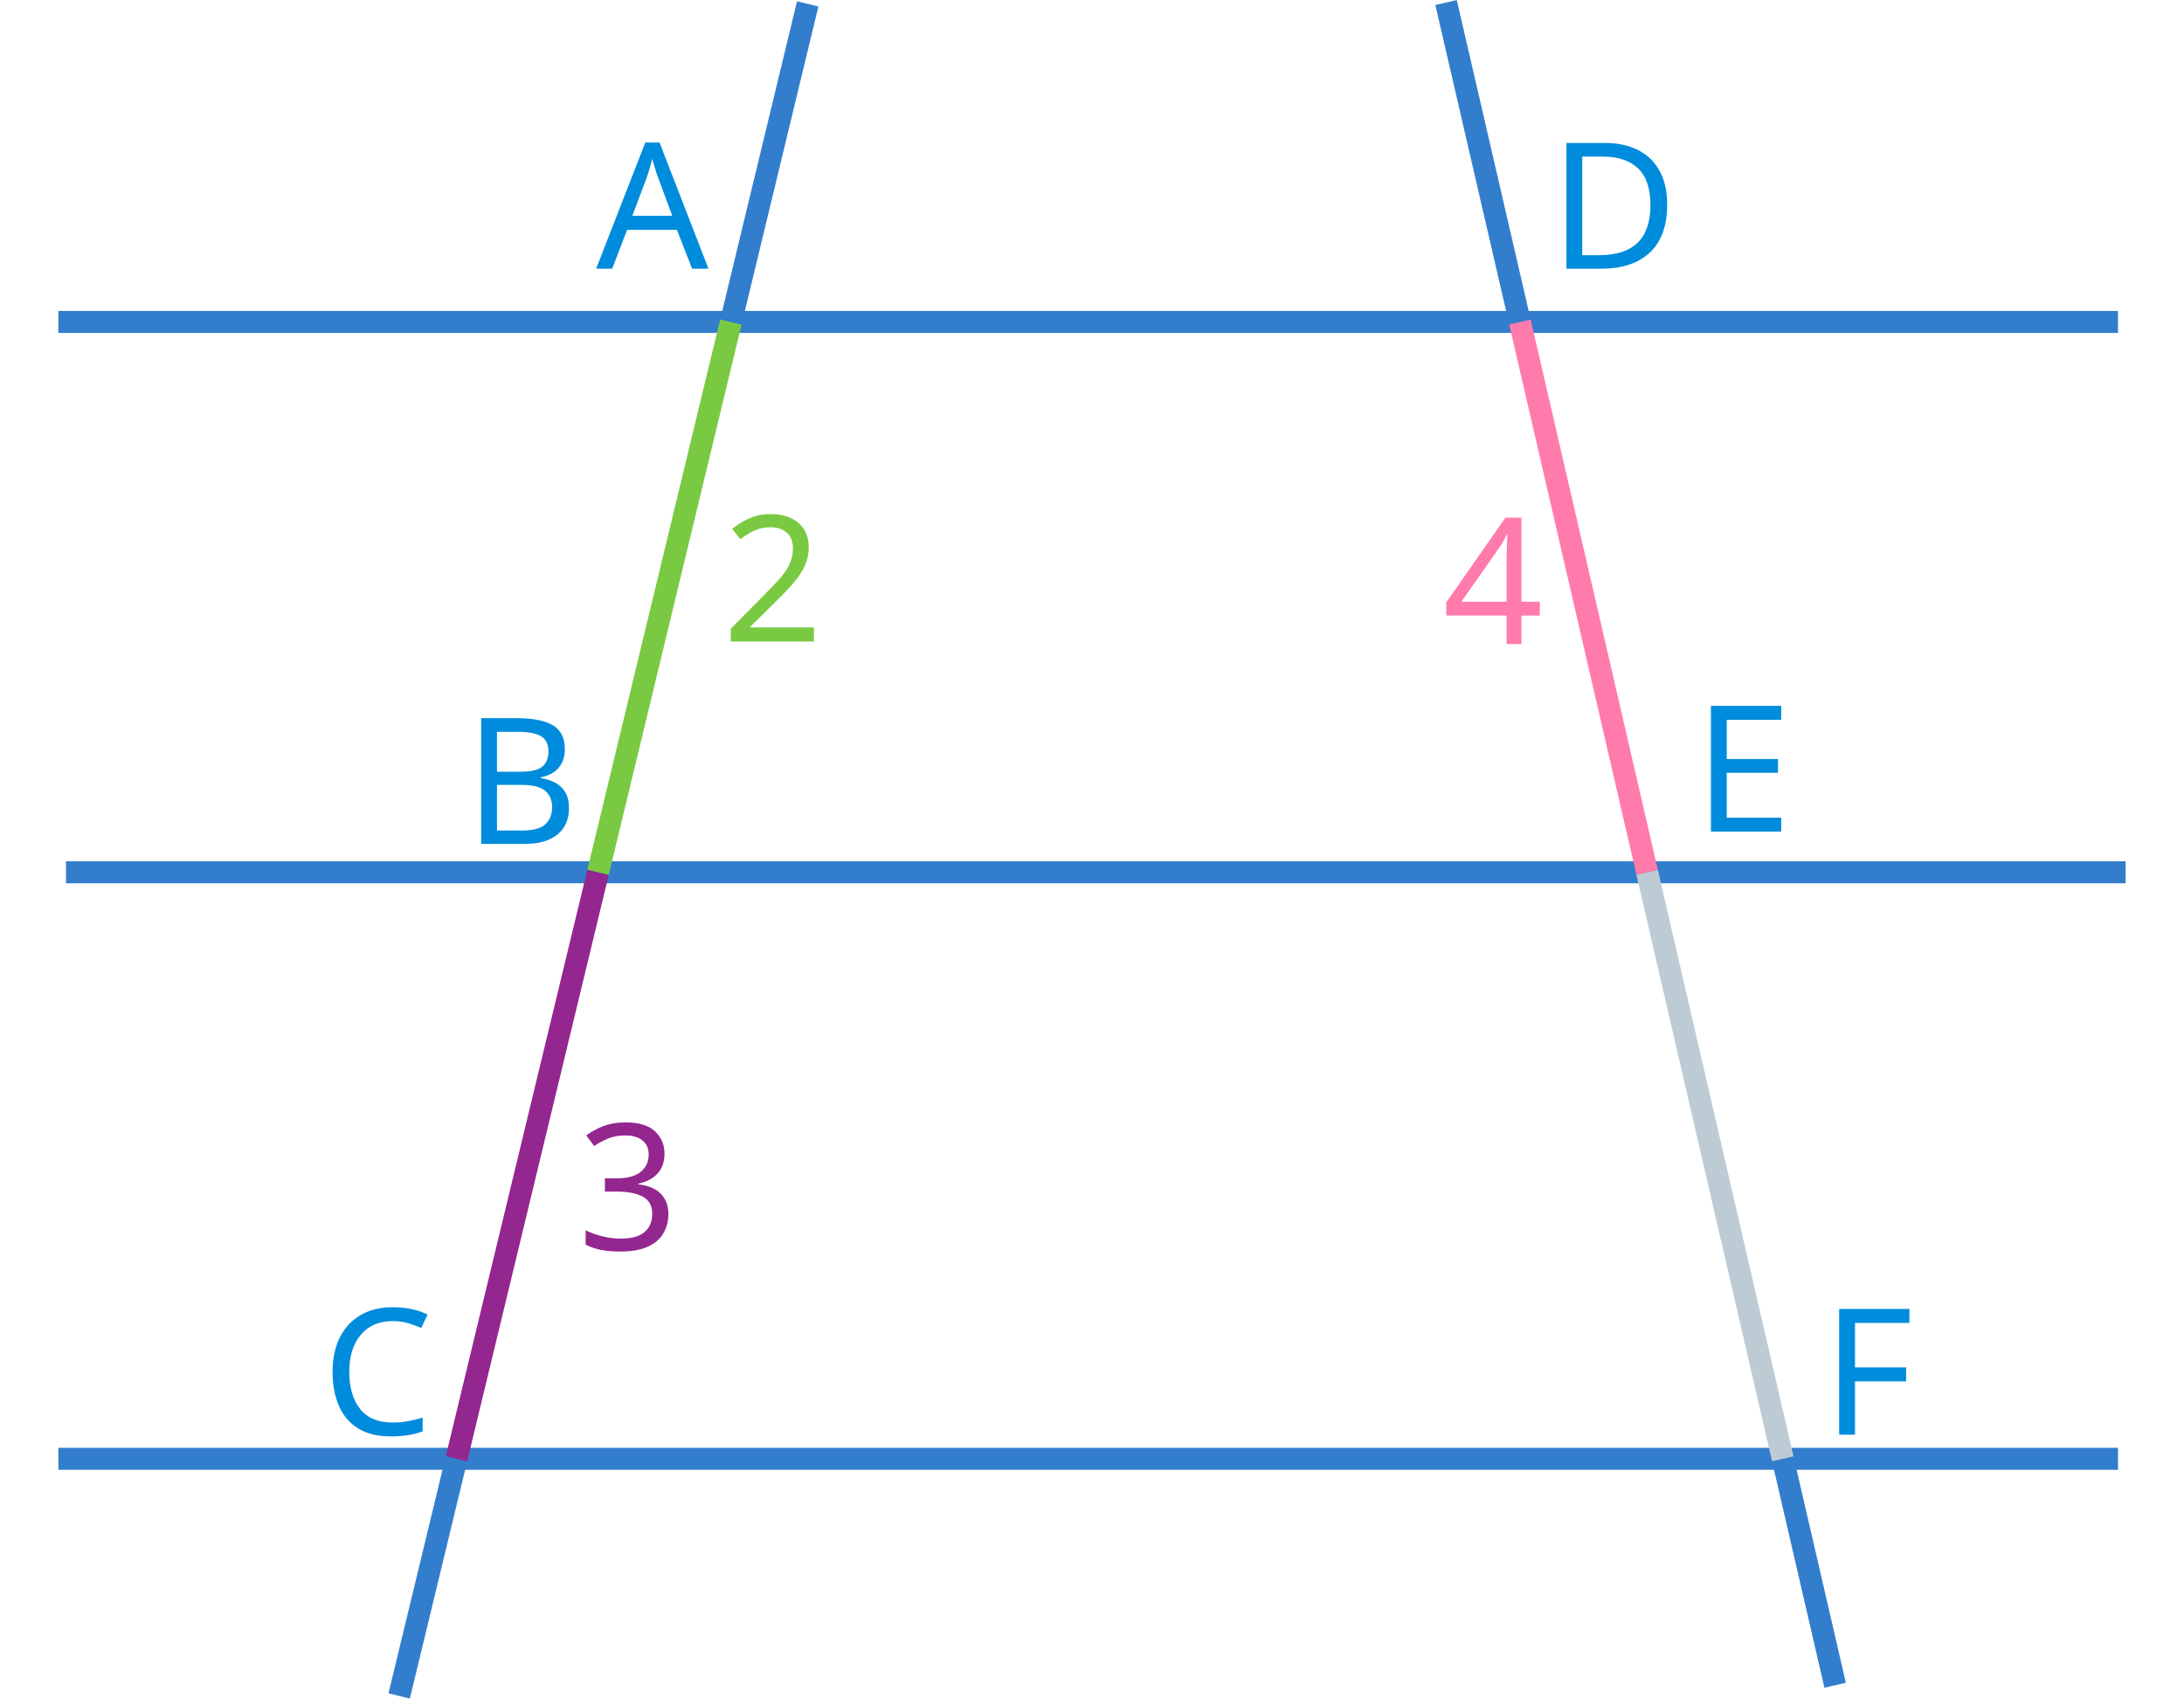
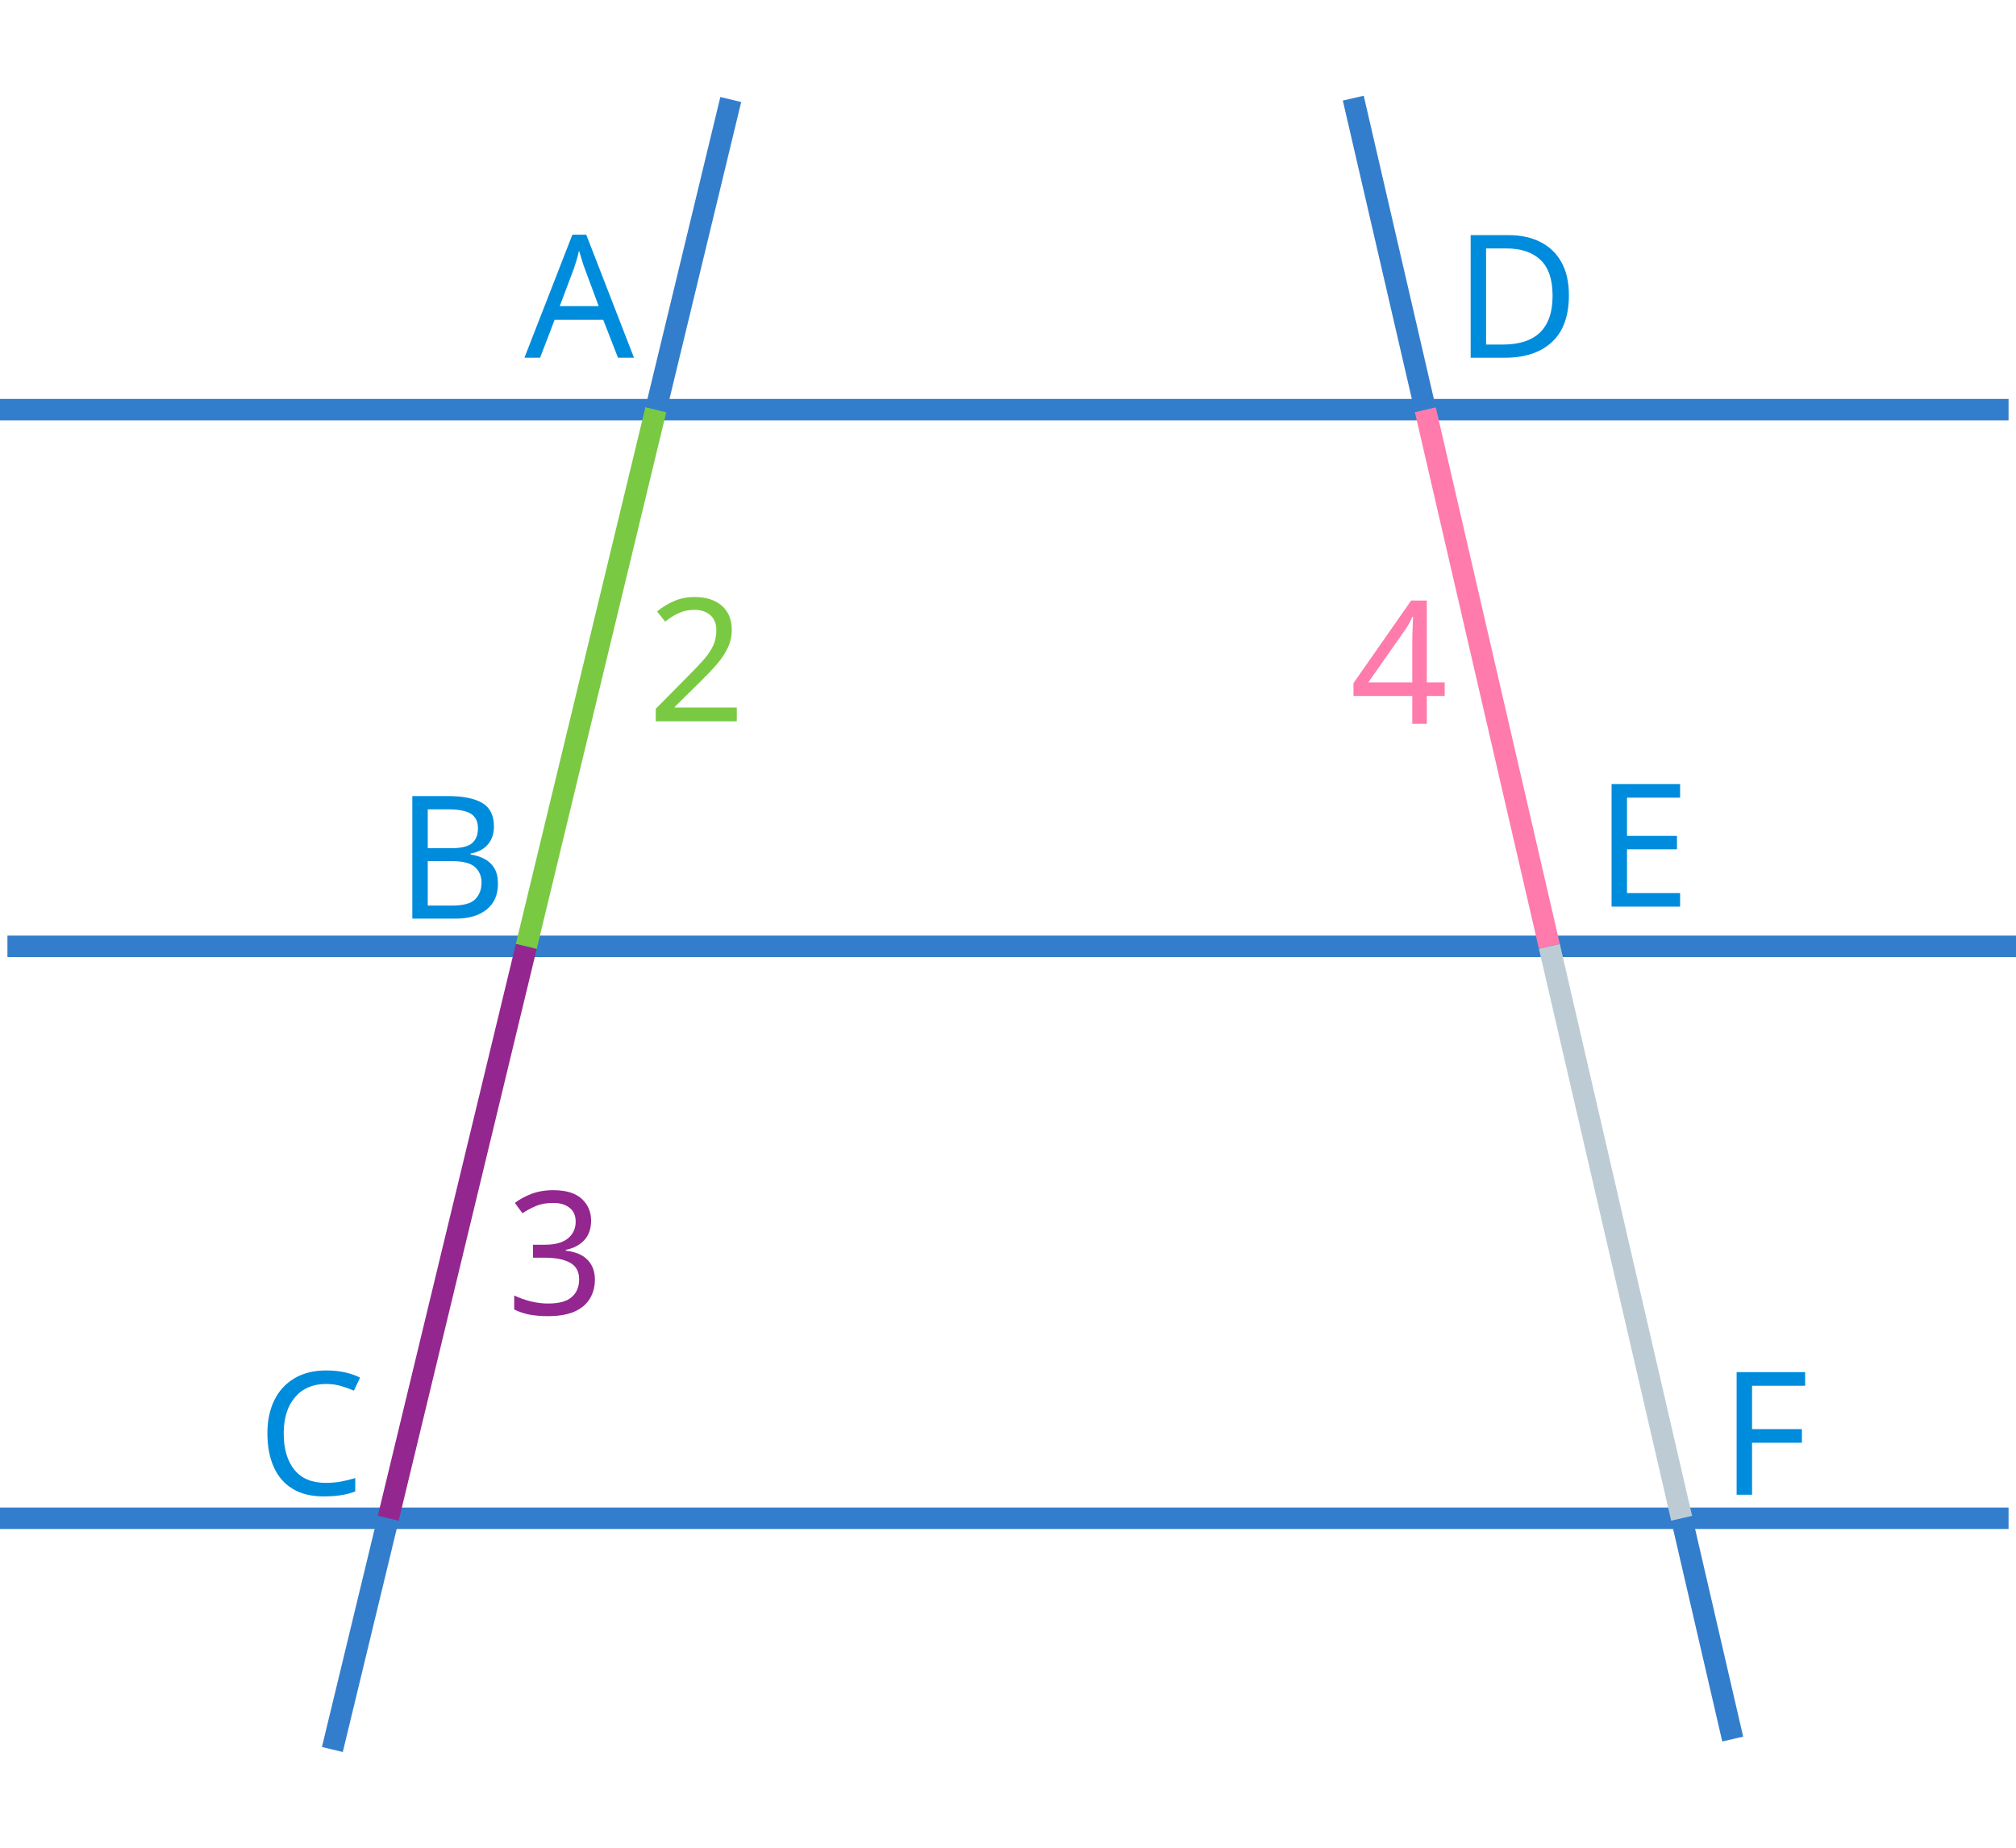
- <svg xmlns="http://www.w3.org/2000/svg" id="Layer_1" data-name="Layer 1" viewBox="0 0 281.81 231.56" width="216" height="168">
+ <svg xmlns="http://www.w3.org/2000/svg" id="Layer_1" data-name="Layer 1" viewBox="0 0 281.81 231.56" width="216" height="198">
  <defs>
    <style>
      .cls-1 {
      fill: #7ac943;
      }

      .cls-1, .cls-2, .cls-3, .cls-4 {
      font-family: MyriadPro-Regular, 'Myriad Pro';
      font-size: 24px;
      }

      .cls-2 {
      fill: #008cdc;
      }

      .cls-5 {
      stroke: #7ac943;
      }

      .cls-5, .cls-6, .cls-7, .cls-8, .cls-9 {
      fill: none;
      stroke-miterlimit: 10;
      stroke-width: 3px;
      }

      .cls-3 {
      fill: #ff7bac;
      }

      .cls-4 {
      fill: #93278f;
      }

      .cls-6 {
      stroke: #337ecc;
      }

      .cls-7 {
      stroke: #bdccd4;
      }

      .cls-8 {
      stroke: #ff7bac;
      }

      .cls-9 {
      stroke: #93278f;
      }
    </style>
  </defs>
  <line class="cls-6" y1="43.89" x2="280.77" y2="43.89" />
  <line class="cls-6" y1="198.88" x2="280.77" y2="198.88" />
  <line class="cls-6" x1="1.04" y1="118.92" x2="281.81" y2="118.92" />
  <line class="cls-6" x1="235.07" y1="198.88" x2="242.21" y2="229.75" />
  <line class="cls-7" x1="216.58" y1="118.92" x2="235.07" y2="198.88" />
  <line class="cls-8" x1="199.24" y1="43.89" x2="216.58" y2="118.92" />
  <line class="cls-6" x1="189.17" y1=".34" x2="199.24" y2="43.89" />
  <line class="cls-6" x1="54.27" y1="198.88" x2="46.46" y2="231.21" />
  <line class="cls-9" x1="73.57" y1="118.92" x2="54.27" y2="198.88" />
  <line class="cls-5" x1="91.68" y1="43.89" x2="73.57" y2="118.92" />
  <line class="cls-6" x1="102.15" y1=".53" x2="91.68" y2="43.89" />
  <text class="cls-2" transform="translate(73.31 36.63)">
    <tspan x="0" y="0">A</tspan>
  </text>
  <text class="cls-2" transform="translate(55.31 115.05)">
    <tspan x="0" y="0">B</tspan>
  </text>
  <text class="cls-2" transform="translate(35.91 195.59)">
    <tspan x="0" y="0">C</tspan>
  </text>
  <text class="cls-2" transform="translate(203.25 36.63)">
    <tspan x="0" y="0">D</tspan>
  </text>
  <text class="cls-2" transform="translate(222.95 113.37)">
    <tspan x="0" y="0">E</tspan>
  </text>
  <text class="cls-2" transform="translate(240.43 195.59)">
    <tspan x="0" y="0">F</tspan>
  </text>
  <text class="cls-1" transform="translate(90.51 87.46)">
    <tspan x="0" y="0">2</tspan>
  </text>
  <text class="cls-3" transform="translate(188.7 87.81)">
    <tspan x="0" y="0">4</tspan>
  </text>
  <text class="cls-4" transform="translate(70.8 170.39)">
    <tspan x="0" y="0">3</tspan>
  </text>
</svg>
